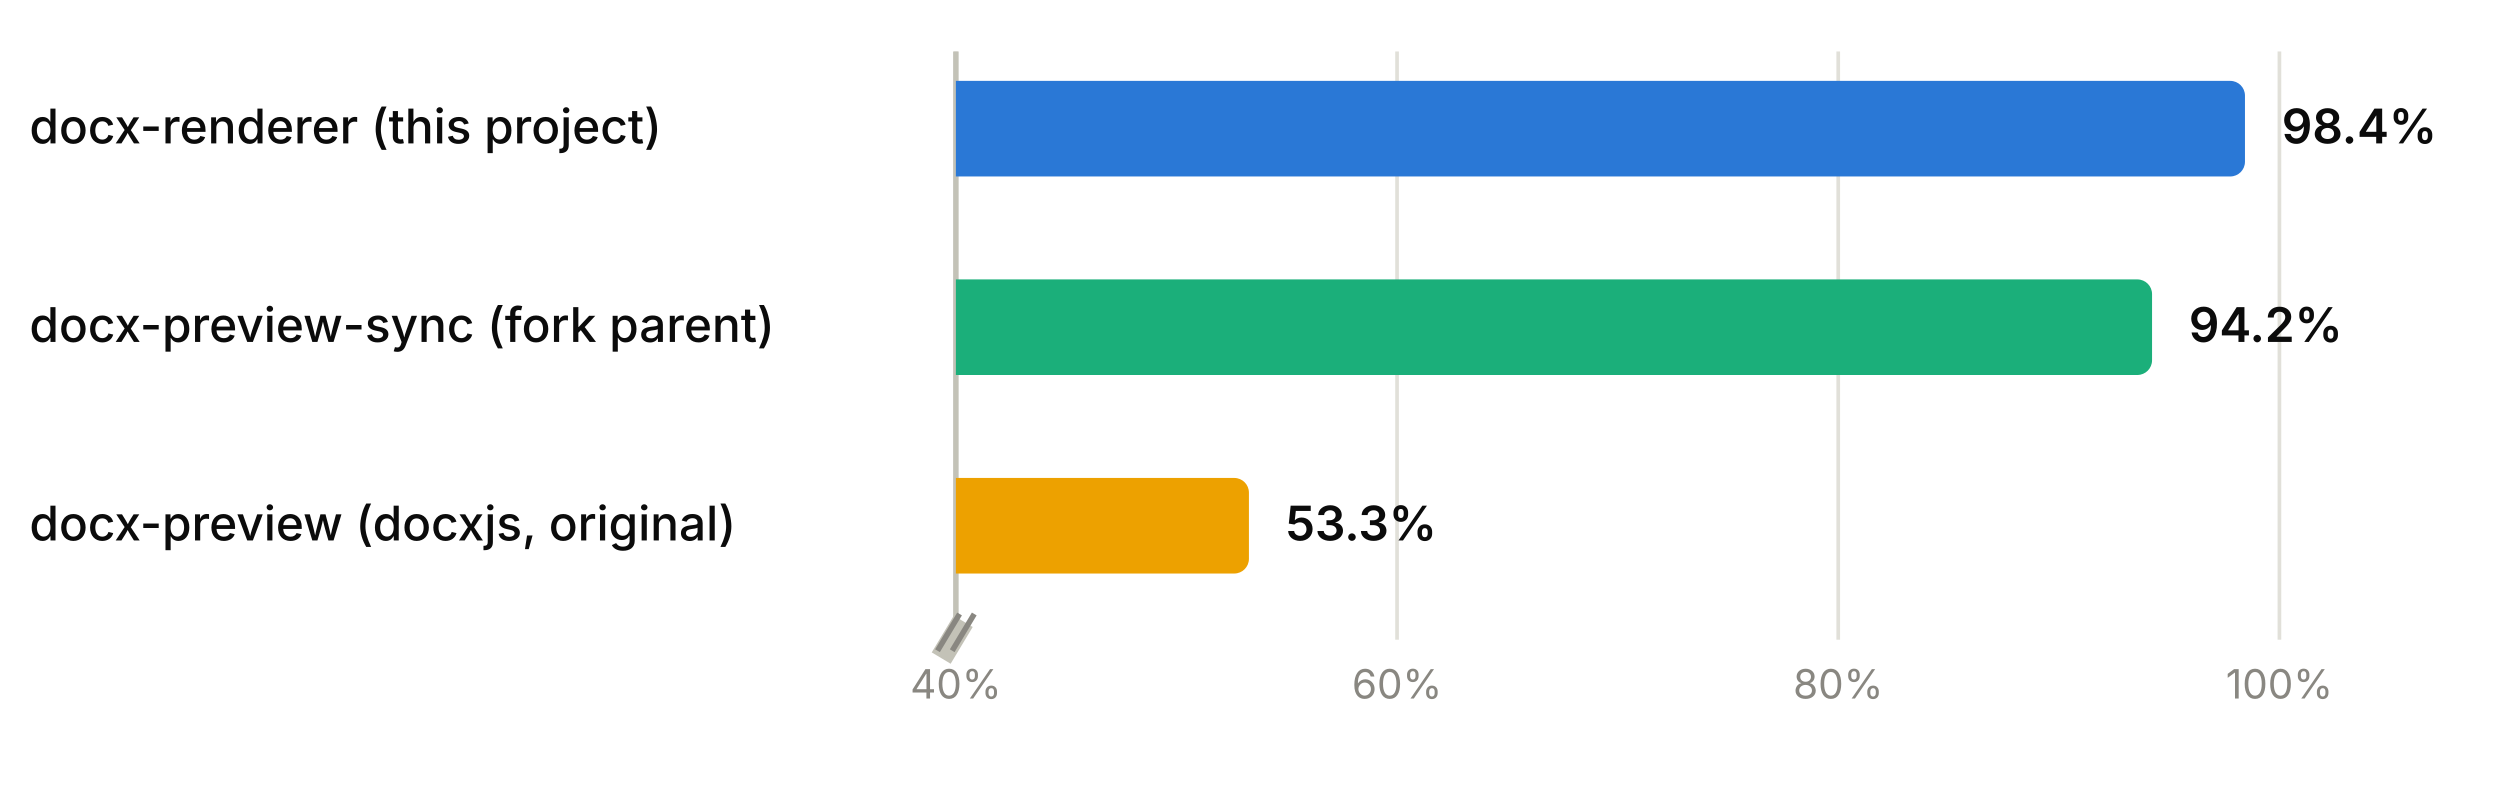
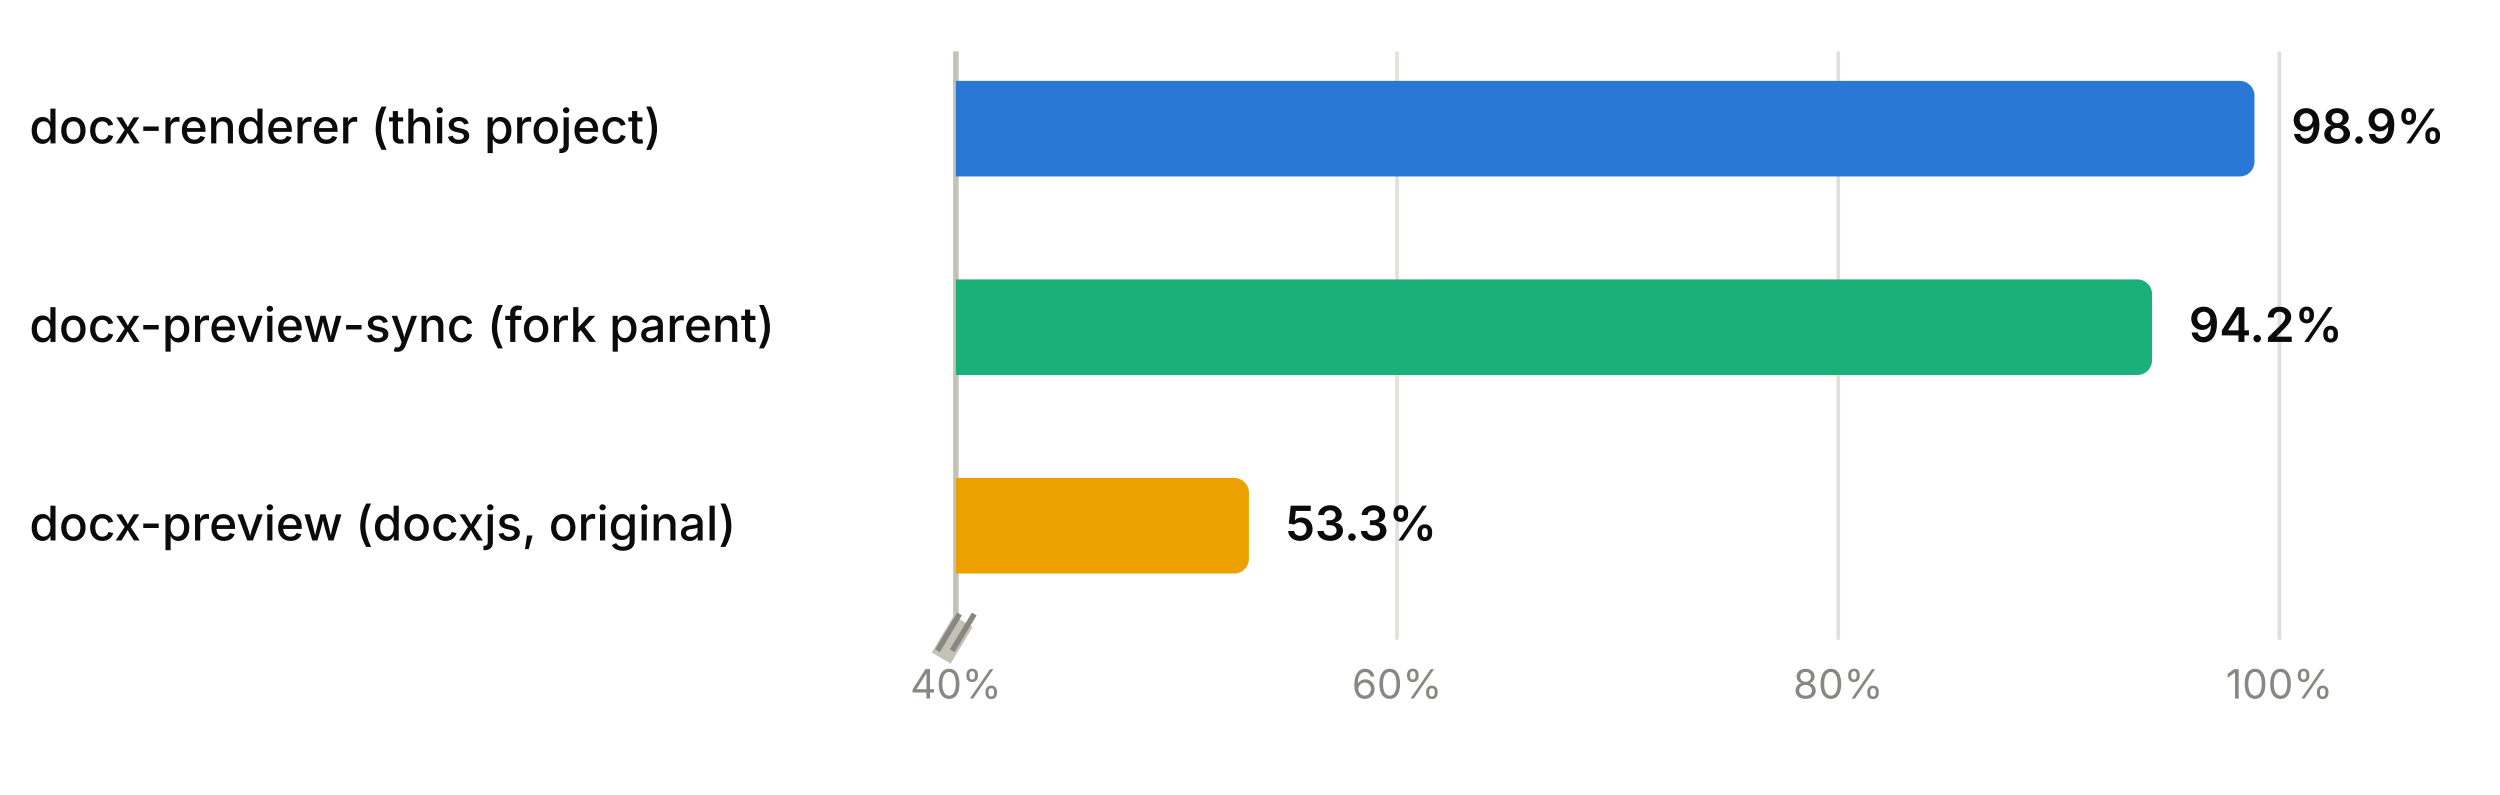
- <svg xmlns="http://www.w3.org/2000/svg" viewBox="0 0 680 216" role="img" aria-label="Pixel-accuracy comparison against Word's PDF export of a.docx (axis truncated at 40%): docx-renderer (this project) 98.4%, docx-preview-sync (fork parent) 94.2%, docx-preview (docxjs, original) 53.3%">
+ <svg xmlns="http://www.w3.org/2000/svg" viewBox="0 0 680 216" role="img" aria-label="Pixel-accuracy comparison against Word's PDF export of a.docx (axis truncated at 40%): docx-renderer (this project) 98.9%, docx-preview-sync (fork parent) 94.2%, docx-preview (docxjs, original) 53.3%">
  <rect x="0" y="0" width="680" height="216" fill="transparent" />
  <line x1="260" y1="14" x2="260" y2="174" stroke="#e1e0d9" stroke-width="1" />
  <line x1="380" y1="14" x2="380" y2="174" stroke="#e1e0d9" stroke-width="1" />
  <line x1="500" y1="14" x2="500" y2="174" stroke="#e1e0d9" stroke-width="1" />
  <line x1="620" y1="14" x2="620" y2="174" stroke="#e1e0d9" stroke-width="1" />
  <line x1="260" y1="14" x2="260" y2="174" stroke="#c3c2b7" stroke-width="1.5" />
  <text x="8" y="39" font-size="13" font-weight="500" fill="#0b0b0b" font-family="system-ui, -apple-system, 'Segoe UI', sans-serif">docx-renderer (this project)</text>
-   <path d="M260,22 L606.631,22 A4,4 0 0 1 610.631,26 L610.631,44 A4,4 0 0 1 606.631,48 L260,48 Z" fill="#2a78d6" />
-   <text x="620.631" y="39" font-size="13" font-weight="600" fill="#0b0b0b" font-family="system-ui, -apple-system, 'Segoe UI', sans-serif">98.4%</text>
+   <path d="M260,22 L609.221,22 A4,4 0 0 1 613.221,26 L613.221,44 A4,4 0 0 1 609.221,48 L260,48 Z" fill="#2a78d6" />
+   <text x="623.221" y="39" font-size="13" font-weight="600" fill="#0b0b0b" font-family="system-ui, -apple-system, 'Segoe UI', sans-serif">98.9%</text>
  <text x="8" y="93" font-size="13" font-weight="500" fill="#0b0b0b" font-family="system-ui, -apple-system, 'Segoe UI', sans-serif">docx-preview-sync (fork parent)</text>
  <path d="M260,76 L581.359,76 A4,4 0 0 1 585.359,80 L585.359,98 A4,4 0 0 1 581.359,102 L260,102 Z" fill="#1baf7a" />
  <text x="595.359" y="93" font-size="13" font-weight="600" fill="#0b0b0b" font-family="system-ui, -apple-system, 'Segoe UI', sans-serif">94.2%</text>
  <text x="8" y="147" font-size="13" font-weight="500" fill="#0b0b0b" font-family="system-ui, -apple-system, 'Segoe UI', sans-serif">docx-preview (docxjs, original)</text>
  <path d="M260,130 L335.709,130 A4,4 0 0 1 339.709,134 L339.709,152 A4,4 0 0 1 335.709,156 L260,156 Z" fill="#eda100" />
  <text x="349.709" y="147" font-size="13" font-weight="600" fill="#0b0b0b" font-family="system-ui, -apple-system, 'Segoe UI', sans-serif">53.3%</text>
  <text x="260" y="190" font-size="11" fill="#898781" text-anchor="middle" font-family="system-ui, -apple-system, 'Segoe UI', sans-serif">40%</text>
  <text x="380" y="190" font-size="11" fill="#898781" text-anchor="middle" font-family="system-ui, -apple-system, 'Segoe UI', sans-serif">60%</text>
  <text x="500" y="190" font-size="11" fill="#898781" text-anchor="middle" font-family="system-ui, -apple-system, 'Segoe UI', sans-serif">80%</text>
  <text x="620" y="190" font-size="11" fill="#898781" text-anchor="middle" font-family="system-ui, -apple-system, 'Segoe UI', sans-serif">100%</text>
  <line x1="256" y1="179" x2="262" y2="169" stroke="#c3c2b7" stroke-width="6" />
  <line x1="255" y1="177" x2="261" y2="167" stroke="#898781" stroke-width="1.5" />
  <line x1="259" y1="177" x2="265" y2="167" stroke="#898781" stroke-width="1.5" />
</svg>
